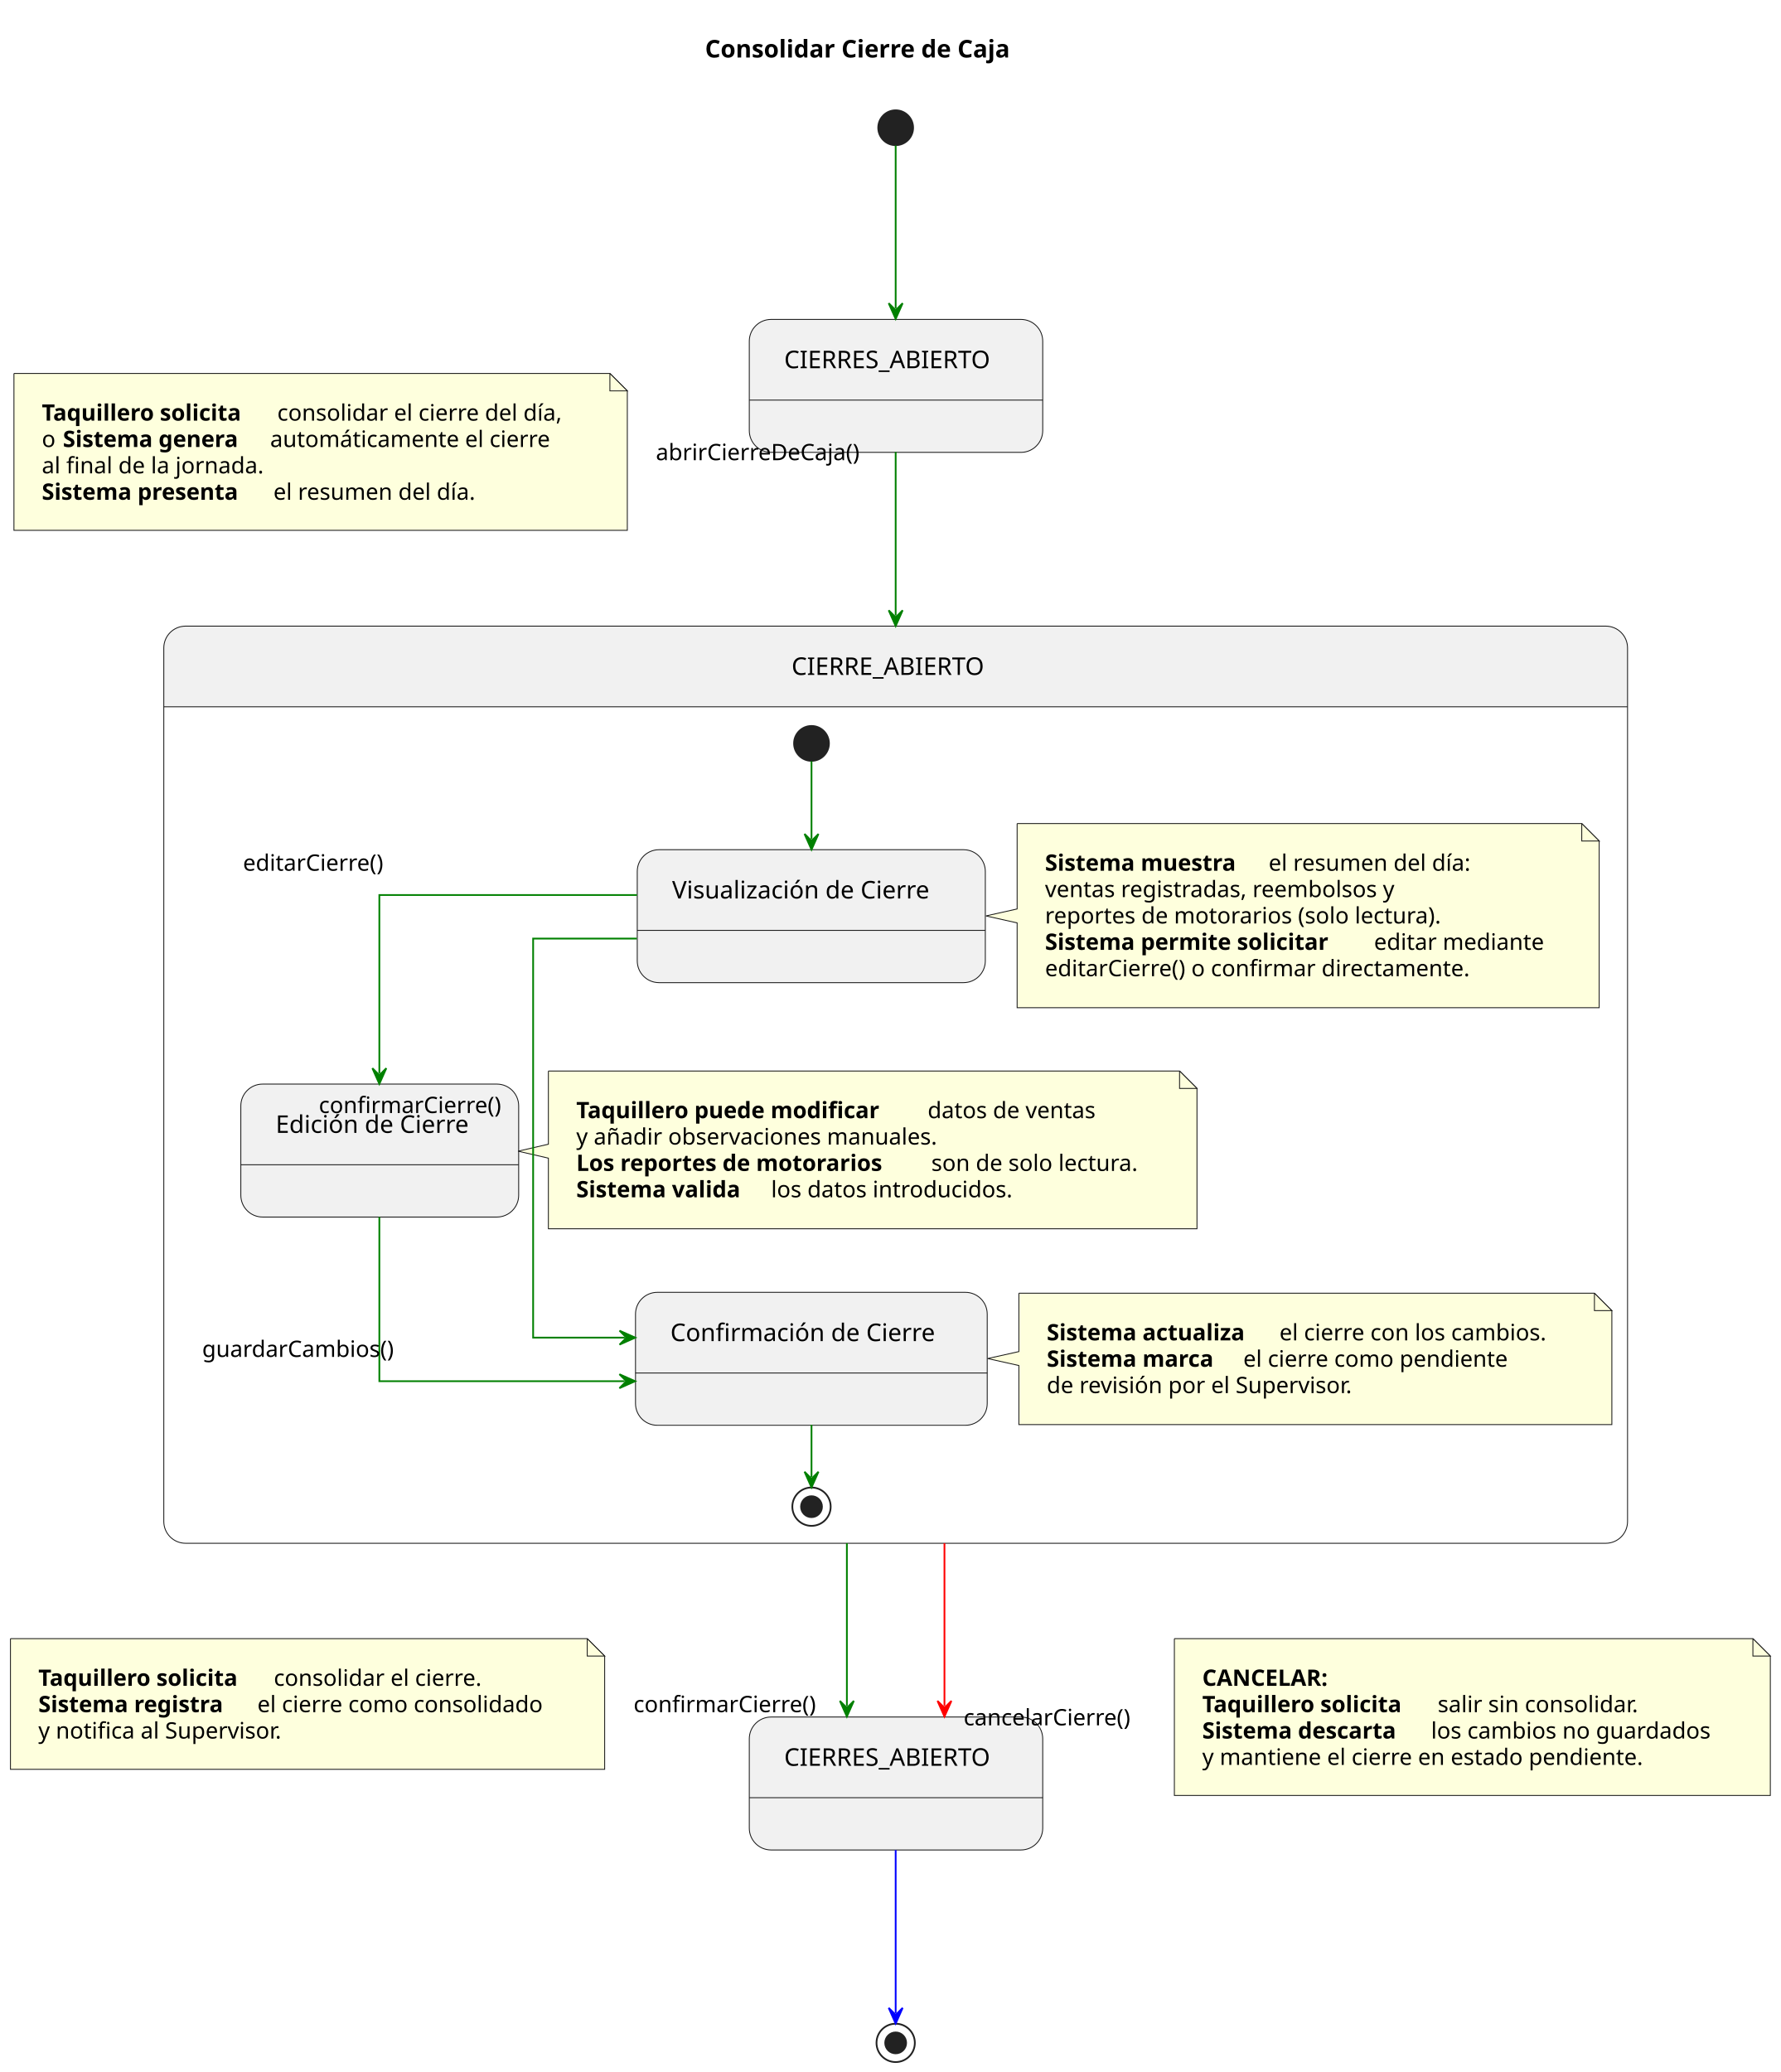
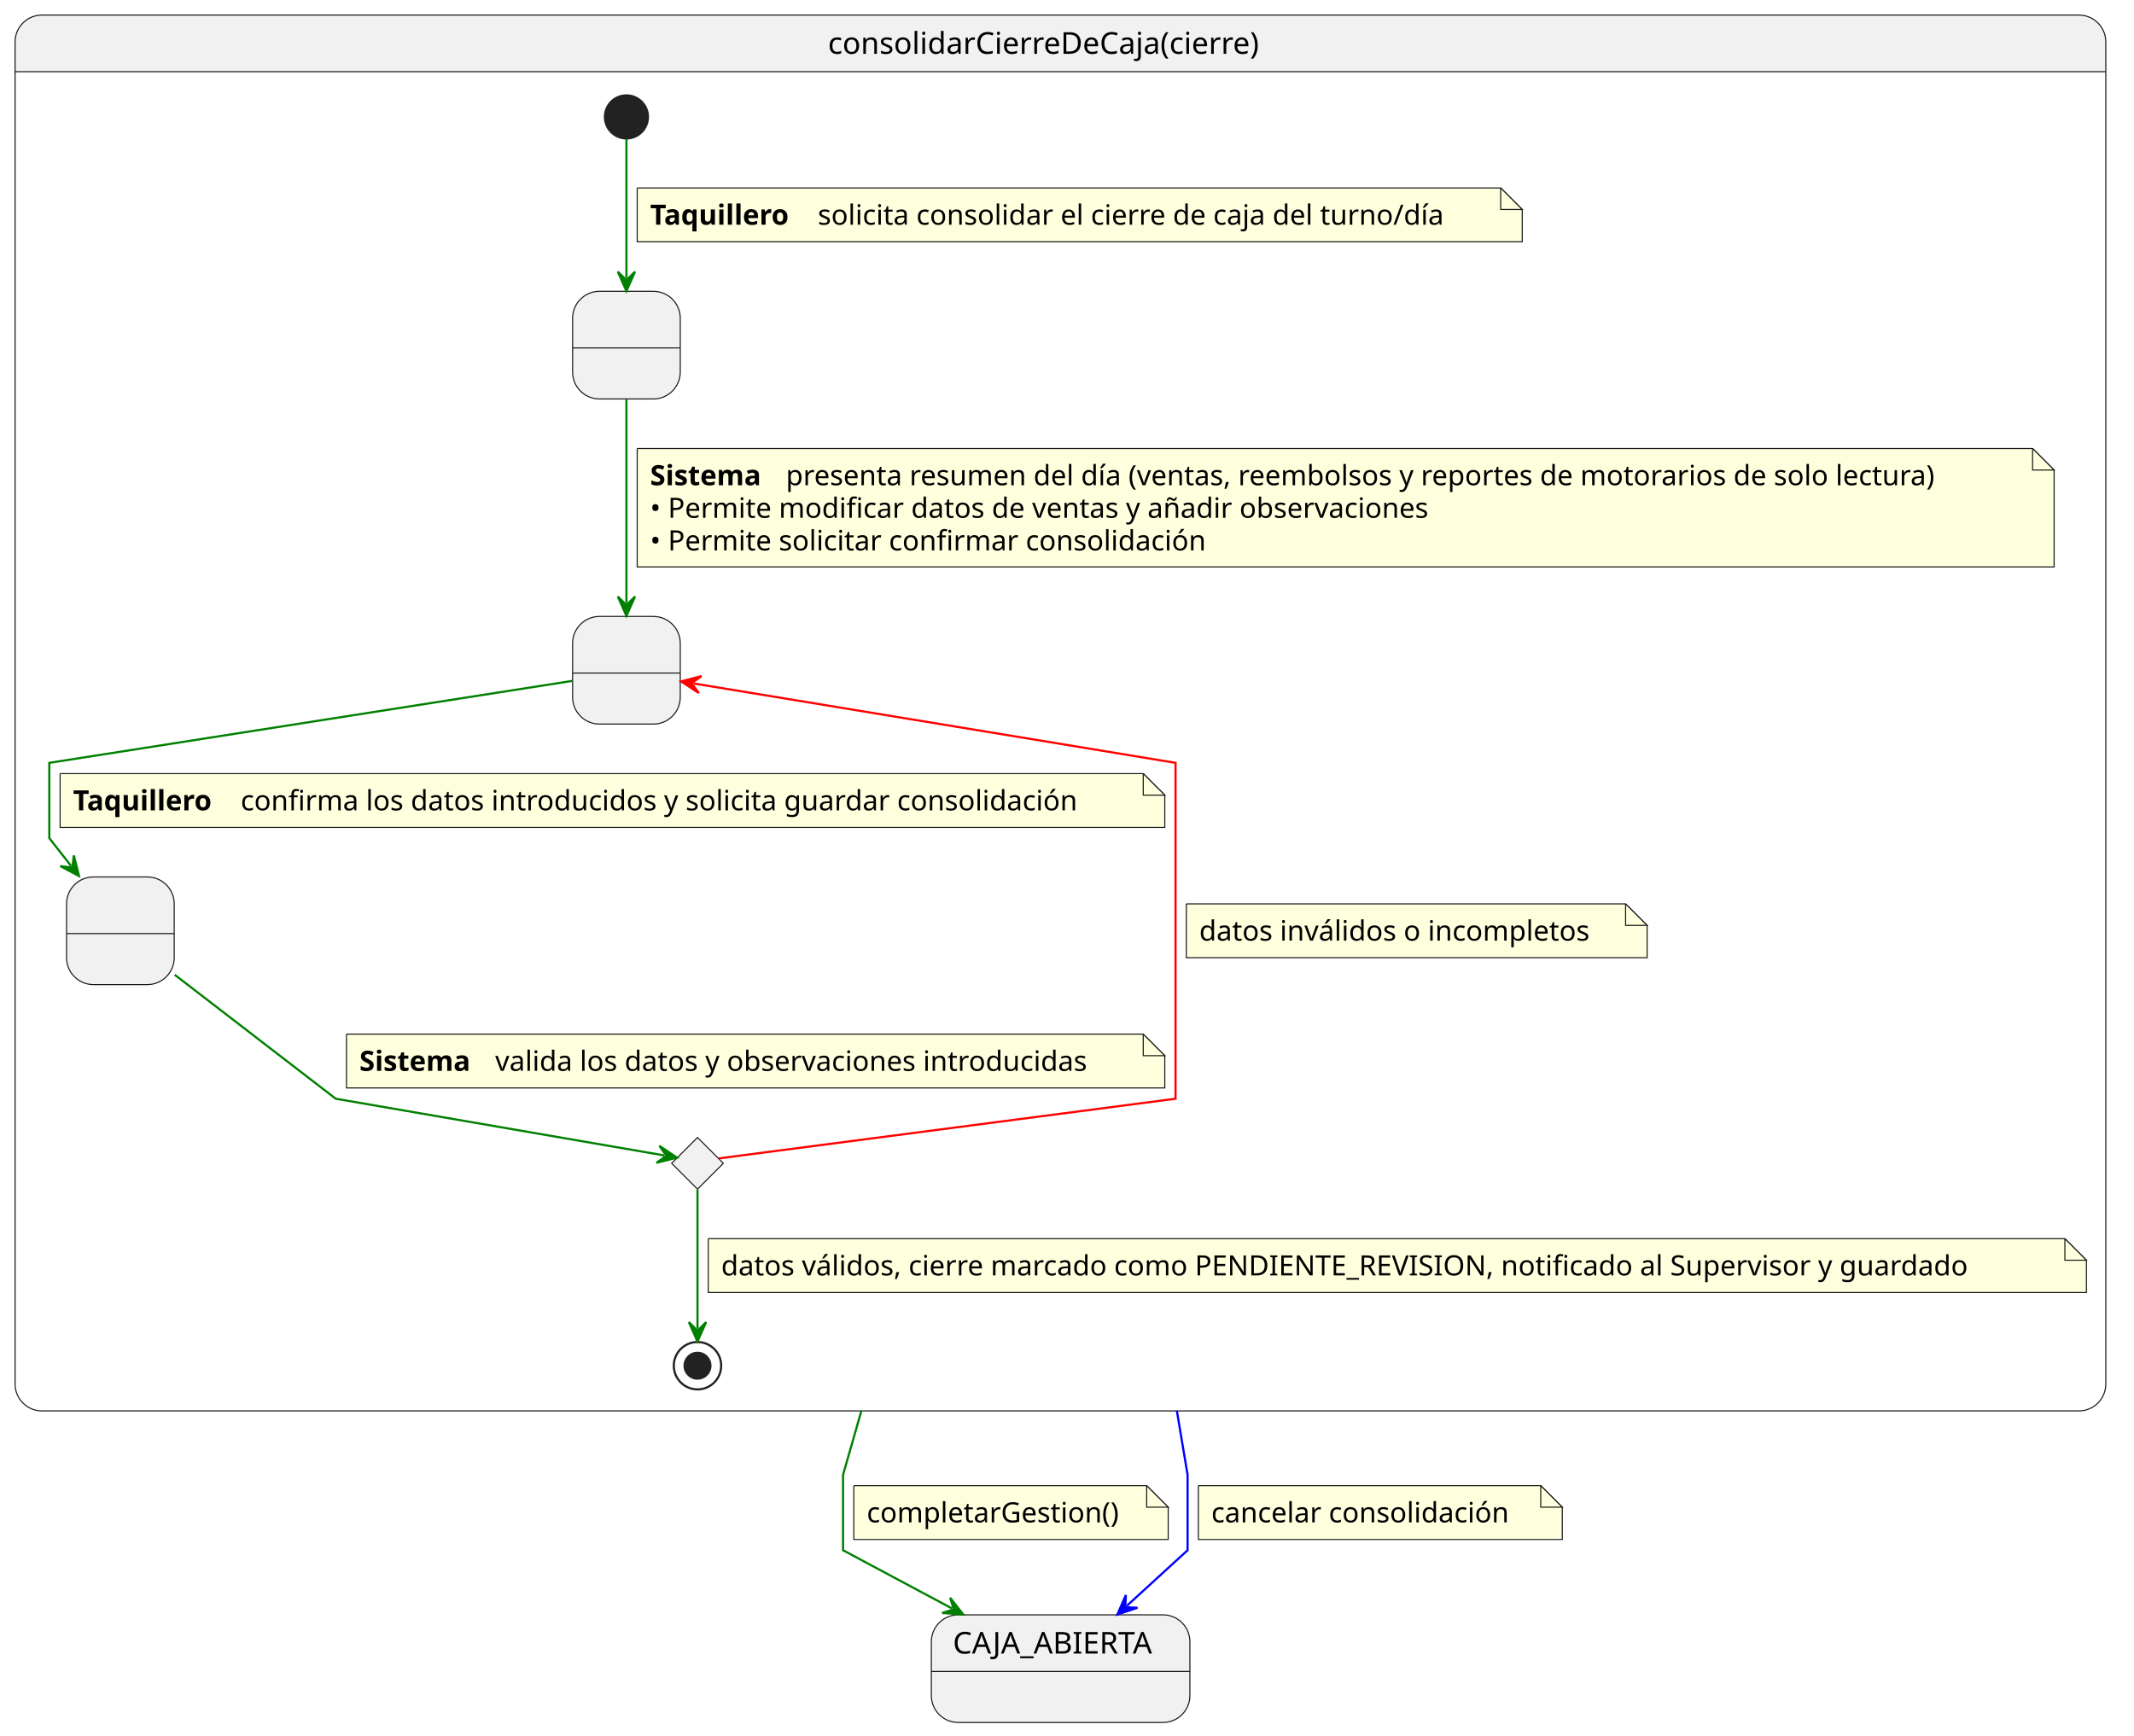
- <svg xmlns="http://www.w3.org/2000/svg" contentStyleType="text/css" data-diagram-type="STATE" height="1189px" preserveAspectRatio="none" style="width:1022px;height:1189px;background:#FFFFFF;" version="1.1" viewBox="0 0 1022 1189" width="1022px" zoomAndPan="magnify">
+ <svg xmlns="http://www.w3.org/2000/svg" contentStyleType="text/css" data-diagram-type="STATE" height="806px" preserveAspectRatio="none" style="width:991px;height:806px;background:#FFFFFF;" version="1.1" viewBox="0 0 991 806" width="991px" zoomAndPan="magnify">
  <defs />
  <g>
-     <g class="title" data-source-line="1">
-       <text fill="#000000" font-family="sans-serif" font-size="14" font-weight="bold" lengthAdjust="spacing" textLength="199.76" x="404.59" y="32.995">Consolidar Cierre de Caja</text>
+     <path d="M19.5,7 L965.406,7 A12.5,12.5 0 0 1 977.906,19.5 L977.906,33.297 L7,33.297 L7,19.5 A12.5,12.5 0 0 1 19.5,7" fill="#F1F1F1" />
+     <rect fill="none" height="648.297" rx="12.5" ry="12.5" style="stroke:#181818;stroke-width:0.5;" width="970.906" x="7" y="7" />
+     <line style="stroke:#181818;stroke-width:0.5;" x1="7" x2="977.906" y1="33.297" y2="33.297" />
+     <text fill="#000000" font-family="sans-serif" font-size="14" lengthAdjust="spacing" textLength="215.865" x="384.52" y="24.995">consolidarCierreDeCaja(cierre)</text>
+     <g class="entity" data-qualified-name="consolidarCierreDeCaja.RequiringConsolidation" id="ent0003">
+       <rect fill="#F1F1F1" height="50" rx="12.5" ry="12.5" style="stroke:#181818;stroke-width:0.5;" width="50" x="265.906" y="135.297" />
+       <line style="stroke:#181818;stroke-width:0.5;" x1="265.906" x2="315.906" y1="161.594" y2="161.594" />
+       <text fill="#000000" font-family="sans-serif" font-size="14" lengthAdjust="spacing" textLength="4.45" x="288.681" y="153.292"> </text>
    </g>
-     <g id="CIERRES_ABIERTO_INICIAL">
-       <rect fill="#F1F1F1" height="76.297" rx="12.5" ry="12.5" style="stroke:#181818;stroke-width:0.5;" width="168.393" x="430" y="183.297" />
-       <line style="stroke:#181818;stroke-width:0.5;" x1="430" x2="598.393" y1="229.594" y2="229.594" />
-       <text fill="#000000" font-family="sans-serif" font-size="14" lengthAdjust="spacing" textLength="128.393" x="450" y="211.292">CIERRES_ABIERTO</text>
+     <g class="entity" data-qualified-name="consolidarCierreDeCaja.ProvidingSummary" id="ent0004">
+       <rect fill="#F1F1F1" height="50" rx="12.5" ry="12.5" style="stroke:#181818;stroke-width:0.5;" width="50" x="265.906" y="286.297" />
+       <line style="stroke:#181818;stroke-width:0.5;" x1="265.906" x2="315.906" y1="312.594" y2="312.594" />
+       <text fill="#000000" font-family="sans-serif" font-size="14" lengthAdjust="spacing" textLength="4.45" x="288.681" y="304.292"> </text>
    </g>
-     <path d="M106.5,359.297 L921.498,359.297 A12.5,12.5 0 0 1 933.998,371.797 L933.998,405.594 L94,405.594 L94,371.797 A12.5,12.5 0 0 1 106.5,359.297" fill="#F1F1F1" />
-     <rect fill="none" height="526.297" rx="12.5" ry="12.5" style="stroke:#181818;stroke-width:0.5;" width="839.998" x="94" y="359.297" />
-     <line style="stroke:#181818;stroke-width:0.5;" x1="94" x2="933.998" y1="405.594" y2="405.594" />
-     <text fill="#000000" font-family="sans-serif" font-size="14" lengthAdjust="spacing" textLength="119.506" x="454.246" y="387.292">CIERRE_ABIERTO</text>
-     <g id="CIERRE_ABIERTO.VisualizacionCierre">
-       <rect fill="#F1F1F1" height="76.297" rx="12.5" ry="12.5" style="stroke:#181818;stroke-width:0.5;" width="199.749" x="365.7" y="487.594" />
-       <line style="stroke:#181818;stroke-width:0.5;" x1="365.7" x2="565.449" y1="533.891" y2="533.891" />
-       <text fill="#000000" font-family="sans-serif" font-size="14" lengthAdjust="spacing" textLength="159.749" x="385.7" y="515.589">Visualización de Cierre</text>
+     <g class="entity" data-qualified-name="consolidarCierreDeCaja.ValidatingData" id="ent0005">
+       <rect fill="#F1F1F1" height="50" rx="12.5" ry="12.5" style="stroke:#181818;stroke-width:0.5;" width="50" x="30.906" y="407.297" />
+       <line style="stroke:#181818;stroke-width:0.5;" x1="30.906" x2="80.906" y1="433.594" y2="433.594" />
+       <text fill="#000000" font-family="sans-serif" font-size="14" lengthAdjust="spacing" textLength="4.45" x="53.681" y="425.292"> </text>
    </g>
-     <g id="CIERRE_ABIERTO.EdicionCierre">
-       <rect fill="#F1F1F1" height="76.297" rx="12.5" ry="12.5" style="stroke:#181818;stroke-width:0.5;" width="159.451" x="138.2" y="622.094" />
-       <line style="stroke:#181818;stroke-width:0.5;" x1="138.2" x2="297.651" y1="668.391" y2="668.391" />
-       <text fill="#000000" font-family="sans-serif" font-size="14" lengthAdjust="spacing" textLength="119.451" x="158.2" y="650.089">Edición de Cierre</text>
+     <g class="entity" data-qualified-name="consolidarCierreDeCaja.c" id="ent0006">
+       <polygon fill="#F1F1F1" points="323.906,528.297,335.906,540.297,323.906,552.297,311.906,540.297,323.906,528.297" style="stroke:#181818;stroke-width:0.5;" />
    </g>
-     <g id="CIERRE_ABIERTO.ConfirmacionCierre">
-       <rect fill="#F1F1F1" height="76.297" rx="12.5" ry="12.5" style="stroke:#181818;stroke-width:0.5;" width="201.834" x="364.7" y="741.594" />
-       <line style="stroke:#181818;stroke-width:0.5;" x1="364.7" x2="566.534" y1="787.891" y2="787.891" />
-       <text fill="#000000" font-family="sans-serif" font-size="14" lengthAdjust="spacing" textLength="161.834" x="384.7" y="769.589">Confirmación de Cierre</text>
+     <g class="start_entity" data-qualified-name="consolidarCierreDeCaja..start.consolidarCierreDeCaja" data-source-line="10" id="ent0002">
+       <ellipse cx="290.906" cy="54.297" fill="#222222" rx="10" ry="10" style="stroke:#222222;stroke-width:1;" />
    </g>
-     <ellipse cx="465.7" cy="426.594" fill="#222222" rx="10" ry="10" style="stroke:#222222;stroke-width:1;" />
-     <ellipse cx="465.7" cy="864.594" fill="none" rx="11" ry="11" style="stroke:#222222;stroke-width:1;" />
-     <ellipse cx="465.7" cy="864.594" fill="#222222" rx="6" ry="6" style="stroke:#222222;stroke-width:1;" />
-     <g class="entity" data-entity="GMN2" data-source-line="28" data-uid="ent0003" id="entity_GMN2">
-       <path d="M583.7,472.594 L583.7,521.594 L565.78,525.594 L583.7,529.594 L583.7,578.258 A0,0 0 0 0 583.7,578.258 L917.727,578.258 A0,0 0 0 0 917.727,578.258 L917.727,482.594 L907.727,472.594 L583.7,472.594 A0,0 0 0 0 583.7,472.594" fill="#FEFFDD" style="stroke:#181818;stroke-width:0.5;" />
-       <path d="M907.727,472.594 L907.727,482.594 L917.727,482.594 L907.727,472.594" fill="#FEFFDD" style="stroke:#181818;stroke-width:0.5;" />
-       <text fill="#000000" font-family="sans-serif" font-size="13" font-weight="bold" lengthAdjust="spacing" textLength="124.186" x="599.7" y="499.661">Sistema muestra</text>
-       <text fill="#000000" font-family="sans-serif" font-size="13" lengthAdjust="spacing" textLength="125.335" x="728.018" y="499.661">el resumen del día:</text>
-       <text fill="#000000" font-family="sans-serif" font-size="13" lengthAdjust="spacing" textLength="216.69" x="599.7" y="514.793">ventas registradas, reembolsos y</text>
-       <text fill="#000000" font-family="sans-serif" font-size="13" lengthAdjust="spacing" textLength="244.175" x="599.7" y="529.926">reportes de motorarios (solo lectura).</text>
-       <text fill="#000000" font-family="sans-serif" font-size="13" font-weight="bold" lengthAdjust="spacing" textLength="184.666" x="599.7" y="545.059">Sistema permite solicitar</text>
-       <text fill="#000000" font-family="sans-serif" font-size="13" lengthAdjust="spacing" textLength="104.228" x="788.498" y="545.059">editar mediante</text>
-       <text fill="#000000" font-family="sans-serif" font-size="13" lengthAdjust="spacing" textLength="262.533" x="599.7" y="560.192">editarCierre() o confirmar directamente.</text>
+     <g class="end_entity" data-qualified-name="consolidarCierreDeCaja..end.consolidarCierreDeCaja" data-source-line="37" id="ent0008">
+       <ellipse cx="323.906" cy="634.297" fill="none" rx="11" ry="11" style="stroke:#222222;stroke-width:1;" />
+       <ellipse cx="323.906" cy="634.297" fill="#222222" rx="6" ry="6" style="stroke:#222222;stroke-width:1;" />
    </g>
-     <g class="entity" data-entity="GMN5" data-source-line="37" data-uid="ent0006" id="entity_GMN5">
-       <path d="M314.7,614.594 L314.7,656.594 L297.29,660.594 L314.7,664.594 L314.7,705.125 A0,0 0 0 0 314.7,705.125 L686.914,705.125 A0,0 0 0 0 686.914,705.125 L686.914,624.594 L676.914,614.594 L314.7,614.594 A0,0 0 0 0 314.7,614.594" fill="#FEFFDD" style="stroke:#181818;stroke-width:0.5;" />
-       <path d="M676.914,614.594 L676.914,624.594 L686.914,624.594 L676.914,614.594" fill="#FEFFDD" style="stroke:#181818;stroke-width:0.5;" />
-       <text fill="#000000" font-family="sans-serif" font-size="13" font-weight="bold" lengthAdjust="spacing" textLength="197.52" x="330.7" y="641.661">Taquillero puede modificar</text>
-       <text fill="#000000" font-family="sans-serif" font-size="13" lengthAdjust="spacing" textLength="104.324" x="532.352" y="641.661">datos de ventas</text>
-       <text fill="#000000" font-family="sans-serif" font-size="13" lengthAdjust="spacing" textLength="222.765" x="330.7" y="656.793">y añadir observaciones manuales.</text>
-       <text fill="#000000" font-family="sans-serif" font-size="13" font-weight="bold" lengthAdjust="spacing" textLength="199.64" x="330.7" y="671.926">Los reportes de motorarios</text>
-       <text fill="#000000" font-family="sans-serif" font-size="13" lengthAdjust="spacing" textLength="127.442" x="534.472" y="671.926">son de solo lectura.</text>
-       <text fill="#000000" font-family="sans-serif" font-size="13" font-weight="bold" lengthAdjust="spacing" textLength="107.669" x="330.7" y="687.059">Sistema valida</text>
-       <text fill="#000000" font-family="sans-serif" font-size="13" lengthAdjust="spacing" textLength="147.253" x="442.501" y="687.059">los datos introducidos.</text>
+     <g class="link" data-entity-1="ent0002" data-entity-2="ent0003" data-link-type="dependency" data-source-line="10" id="lnk3">
+       <path d="M290.906,64.527 C290.906,80.237 290.906,106.657 290.906,129.167" fill="none" id="*start*consolidarCierreDeCaja-to-RequiringConsolidation" style="stroke:#008000;stroke-width:1;" />
+       <polygon fill="#008000" points="290.906,135.167,294.906,126.167,290.906,130.167,286.906,126.167,290.906,135.167" style="stroke:#008000;stroke-width:1;" />
+       <path d="M295.906,87.297 L295.906,112.297 L706.906,112.297 L706.906,97.297 L696.906,87.297 L295.906,87.297" fill="#FEFFDD" style="stroke:#181818;stroke-width:0.5;" />
+       <path d="M696.906,87.297 L696.906,97.297 L706.906,97.297 L696.906,87.297" fill="#FEFFDD" style="stroke:#181818;stroke-width:0.5;" />
+       <text fill="#000000" font-family="sans-serif" font-size="13" font-weight="bold" lengthAdjust="spacing" textLength="73.728" x="301.906" y="104.364">Taquillero</text>
+       <text fill="#000000" font-family="sans-serif" font-size="13" lengthAdjust="spacing" textLength="312.495" x="379.766" y="104.364">solicita consolidar el cierre de caja del turno/día</text>
    </g>
-     <g class="entity" data-entity="GMN8" data-source-line="46" data-uid="ent0009" id="entity_GMN8">
-       <path d="M584.7,742.094 L584.7,775.594 L566.78,779.594 L584.7,783.594 L584.7,817.492 A0,0 0 0 0 584.7,817.492 L924.998,817.492 A0,0 0 0 0 924.998,817.492 L924.998,752.094 L914.998,742.094 L584.7,742.094 A0,0 0 0 0 584.7,742.094" fill="#FEFFDD" style="stroke:#181818;stroke-width:0.5;" />
-       <path d="M914.998,742.094 L914.998,752.094 L924.998,752.094 L914.998,742.094" fill="#FEFFDD" style="stroke:#181818;stroke-width:0.5;" />
-       <text fill="#000000" font-family="sans-serif" font-size="13" font-weight="bold" lengthAdjust="spacing" textLength="129.403" x="600.7" y="769.161">Sistema actualiza</text>
-       <text fill="#000000" font-family="sans-serif" font-size="13" lengthAdjust="spacing" textLength="165.763" x="734.236" y="769.161">el cierre con los cambios.</text>
-       <text fill="#000000" font-family="sans-serif" font-size="13" font-weight="bold" lengthAdjust="spacing" textLength="108.64" x="600.7" y="784.293">Sistema marca</text>
-       <text fill="#000000" font-family="sans-serif" font-size="13" lengthAdjust="spacing" textLength="162.856" x="713.472" y="784.293">el cierre como pendiente</text>
-       <text fill="#000000" font-family="sans-serif" font-size="13" lengthAdjust="spacing" textLength="190.76" x="600.7" y="799.426">de revisión por el Supervisor.</text>
+     <g class="link" data-entity-1="ent0003" data-entity-2="ent0004" data-link-type="dependency" data-source-line="15" id="lnk4">
+       <path d="M290.906,185.567 C290.906,213.277 290.906,252.337 290.906,280.037" fill="none" id="RequiringConsolidation-to-ProvidingSummary" style="stroke:#008000;stroke-width:1;" />
+       <polygon fill="#008000" points="290.906,286.037,294.906,277.037,290.906,281.037,286.906,277.037,290.906,286.037" style="stroke:#008000;stroke-width:1;" />
+       <path d="M295.906,208.297 L295.906,263.297 L953.906,263.297 L953.906,218.297 L943.906,208.297 L295.906,208.297" fill="#FEFFDD" style="stroke:#181818;stroke-width:0.5;" />
+       <path d="M943.906,208.297 L943.906,218.297 L953.906,218.297 L943.906,208.297" fill="#FEFFDD" style="stroke:#181818;stroke-width:0.5;" />
+       <text fill="#000000" font-family="sans-serif" font-size="13" font-weight="bold" lengthAdjust="spacing" textLength="58.906" x="301.906" y="225.364">Sistema</text>
+       <text fill="#000000" font-family="sans-serif" font-size="13" lengthAdjust="spacing" textLength="574.882" x="364.944" y="225.364">presenta resumen del día (ventas, reembolsos y reportes de motorarios de solo lectura)</text>
+       <text fill="#000000" font-family="sans-serif" font-size="13" lengthAdjust="spacing" textLength="391.244" x="301.906" y="240.497">• Permite modificar datos de ventas y añadir observaciones</text>
+       <text fill="#000000" font-family="sans-serif" font-size="13" lengthAdjust="spacing" textLength="277.177" x="301.906" y="255.629">• Permite solicitar confirmar consolidación</text>
    </g>
-     <g class="link" data-entity-1=".start.CIERRE_ABIERTO" data-entity-2="VisualizacionCierre" data-source-line="26" data-uid="lnk6" id="link_.start.CIERRE_ABIERTO_VisualizacionCierre">
-       <path d="M465.7,436.814 C465.7,448.774 465.7,463.254 465.7,481.544" fill="none" id="*start*CIERRE_ABIERTO-to-VisualizacionCierre" style="stroke:#008000;stroke-width:1;" />
-       <polygon fill="#008000" points="465.7,487.544,469.7,478.544,465.7,482.544,461.7,478.544,465.7,487.544" style="stroke:#008000;stroke-width:1;" />
+     <g class="link" data-entity-1="ent0004" data-entity-2="ent0005" data-link-type="dependency" data-source-line="22" id="lnk5">
+       <path d="M265.696,316.247 C198.976,326.707 22.906,354.297 22.906,354.297 C22.906,354.297 22.906,389.297 22.906,389.297 C22.906,389.297 25.739,392.909 32.999,402.149" fill="none" id="ProvidingSummary-to-ValidatingData" style="stroke:#008000;stroke-width:1;" />
+       <polygon fill="#008000" points="36.706,406.867,34.291,397.319,33.617,402.935,28,402.261,36.706,406.867" style="stroke:#008000;stroke-width:1;" />
+       <path d="M27.906,359.297 L27.906,384.297 L540.906,384.297 L540.906,369.297 L530.906,359.297 L27.906,359.297" fill="#FEFFDD" style="stroke:#181818;stroke-width:0.5;" />
+       <path d="M530.906,359.297 L530.906,369.297 L540.906,369.297 L530.906,359.297" fill="#FEFFDD" style="stroke:#181818;stroke-width:0.5;" />
+       <text fill="#000000" font-family="sans-serif" font-size="13" font-weight="bold" lengthAdjust="spacing" textLength="73.728" x="33.906" y="376.364">Taquillero</text>
+       <text fill="#000000" font-family="sans-serif" font-size="13" lengthAdjust="spacing" textLength="414.578" x="111.766" y="376.364">confirma los datos introducidos y solicita guardar consolidación</text>
    </g>
-     <g class="link" data-entity-1="VisualizacionCierre" data-entity-2="EdicionCierre" data-source-line="35" data-uid="lnk7" id="link_VisualizacionCierre_EdicionCierre">
-       <path d="M365.55,513.594 C296.72,513.594 217.7,513.594 217.7,513.594 C217.7,513.594 217.7,572.574 217.7,615.984" fill="none" id="VisualizacionCierre-to-EdicionCierre" style="stroke:#008000;stroke-width:1;" />
-       <polygon fill="#008000" points="217.7,621.984,221.7,612.984,217.7,616.984,213.7,612.984,217.7,621.984" style="stroke:#008000;stroke-width:1;" />
-       <text fill="#000000" font-family="sans-serif" font-size="13" lengthAdjust="spacing" textLength="87.788" x="139.43" y="499.661">editarCierre()</text>
+     <g class="link" data-entity-1="ent0005" data-entity-2="ent0006" data-link-type="dependency" data-source-line="27" id="lnk6">
+       <path d="M81.136,452.727 C110.766,475.537 155.906,510.297 155.906,510.297 C155.906,510.297 272.943,530.495 308.483,536.635" fill="none" id="ValidatingData-to-c" style="stroke:#008000;stroke-width:1;" />
+       <polygon fill="#008000" points="314.396,537.657,306.208,532.183,309.469,536.806,304.846,540.066,314.396,537.657" style="stroke:#008000;stroke-width:1;" />
+       <path d="M160.906,480.297 L160.906,505.297 L540.906,505.297 L540.906,490.297 L530.906,480.297 L160.906,480.297" fill="#FEFFDD" style="stroke:#181818;stroke-width:0.5;" />
+       <path d="M530.906,480.297 L530.906,490.297 L540.906,490.297 L530.906,480.297" fill="#FEFFDD" style="stroke:#181818;stroke-width:0.5;" />
+       <text fill="#000000" font-family="sans-serif" font-size="13" font-weight="bold" lengthAdjust="spacing" textLength="58.906" x="166.906" y="497.364">Sistema</text>
+       <text fill="#000000" font-family="sans-serif" font-size="13" lengthAdjust="spacing" textLength="296.029" x="229.944" y="497.364">valida los datos y observaciones introducidas</text>
    </g>
-     <g class="link" data-entity-1="EdicionCierre" data-entity-2="ConfirmacionCierre" data-source-line="43" data-uid="lnk8" id="link_EdicionCierre_ConfirmacionCierre">
-       <path d="M217.7,698.414 C217.7,737.554 217.7,792.594 217.7,792.594 C217.7,792.594 289.9,792.594 358.47,792.594" fill="none" id="EdicionCierre-to-ConfirmacionCierre" style="stroke:#008000;stroke-width:1;" />
-       <polygon fill="#008000" points="364.47,792.594,355.47,788.594,359.47,792.594,355.47,796.594,364.47,792.594" style="stroke:#008000;stroke-width:1;" />
-       <text fill="#000000" font-family="sans-serif" font-size="13" lengthAdjust="spacing" textLength="117.806" x="116" y="778.661">guardarCambios()</text>
+     <g class="link" data-entity-1="ent0006" data-entity-2="ent0004" data-link-type="dependency" data-source-line="32" id="lnk7">
+       <path d="M333.736,538.017 C376.696,532.397 545.906,510.297 545.906,510.297 C545.906,510.297 545.906,354.297 545.906,354.297 C545.906,354.297 386.706,328.072 322.206,317.452" fill="none" id="c-to-ProvidingSummary" style="stroke:#FF0000;stroke-width:1;" />
+       <polygon fill="#FF0000" points="316.286,316.477,324.516,321.886,321.219,317.289,325.816,313.992,316.286,316.477" style="stroke:#FF0000;stroke-width:1;" />
+       <path d="M550.906,419.797 L550.906,444.797 L764.906,444.797 L764.906,429.797 L754.906,419.797 L550.906,419.797" fill="#FEFFDD" style="stroke:#181818;stroke-width:0.5;" />
+       <path d="M754.906,419.797 L754.906,429.797 L764.906,429.797 L754.906,419.797" fill="#FEFFDD" style="stroke:#181818;stroke-width:0.5;" />
+       <text fill="#000000" font-family="sans-serif" font-size="13" lengthAdjust="spacing" textLength="193.407" x="556.906" y="436.864">datos inválidos o incompletos</text>
    </g>
-     <g class="link" data-entity-1="VisualizacionCierre" data-entity-2="ConfirmacionCierre" data-source-line="44" data-uid="lnk9" id="link_VisualizacionCierre_ConfirmacionCierre">
-       <path d="M365.44,538.594 C333.34,538.594 305.95,538.594 305.95,538.594 C305.95,538.594 305.95,767.594 305.95,767.594 C305.95,767.594 326.83,767.594 358.53,767.594" fill="none" id="VisualizacionCierre-to-ConfirmacionCierre" style="stroke:#008000;stroke-width:1;" />
-       <polygon fill="#008000" points="364.53,767.594,355.53,763.594,359.53,767.594,355.53,771.594,364.53,767.594" style="stroke:#008000;stroke-width:1;" />
-       <text fill="#000000" font-family="sans-serif" font-size="13" lengthAdjust="spacing" textLength="112.366" x="182.95" y="638.711">confirmarCierre()</text>
+     <g class="link" data-entity-1="ent0006" data-entity-2="ent0008" data-link-type="dependency" data-source-line="37" id="lnk9">
+       <path d="M323.906,552.577 C323.906,570.617 323.906,599.697 323.906,617.057" fill="none" id="c-to-*end*consolidarCierreDeCaja" style="stroke:#008000;stroke-width:1;" />
+       <polygon fill="#008000" points="323.906,623.057,327.906,614.057,323.906,618.057,319.906,614.057,323.906,623.057" style="stroke:#008000;stroke-width:1;" />
+       <path d="M328.906,575.297 L328.906,600.297 L968.906,600.297 L968.906,585.297 L958.906,575.297 L328.906,575.297" fill="#FEFFDD" style="stroke:#181818;stroke-width:0.5;" />
+       <path d="M958.906,575.297 L958.906,585.297 L968.906,585.297 L958.906,575.297" fill="#FEFFDD" style="stroke:#181818;stroke-width:0.5;" />
+       <text fill="#000000" font-family="sans-serif" font-size="13" lengthAdjust="spacing" textLength="619.55" x="334.906" y="592.364">datos válidos, cierre marcado como PENDIENTE_REVISION, notificado al Supervisor y guardado</text>
    </g>
-     <g class="link" data-entity-1="ConfirmacionCierre" data-entity-2=".end.CIERRE_ABIERTO" data-source-line="51" data-uid="lnk11" id="link_ConfirmacionCierre_.end.CIERRE_ABIERTO">
-       <path d="M465.7,817.614 C465.7,830.704 465.7,838.354 465.7,847.554" fill="none" id="ConfirmacionCierre-to-*end*CIERRE_ABIERTO" style="stroke:#008000;stroke-width:1;" />
-       <polygon fill="#008000" points="465.7,853.554,469.7,844.554,465.7,848.554,461.7,844.554,465.7,853.554" style="stroke:#008000;stroke-width:1;" />
+     <g class="entity" data-qualified-name="CAJA_ABIERTA" id="ent0010">
+       <rect fill="#F1F1F1" height="50" rx="12.5" ry="12.5" style="stroke:#181818;stroke-width:0.5;" width="120.071" x="432.5" y="750" />
+       <line style="stroke:#181818;stroke-width:0.5;" x1="432.5" x2="552.571" y1="776.297" y2="776.297" />
+       <text fill="#000000" font-family="sans-serif" font-size="14" lengthAdjust="spacing" textLength="100.071" x="442.5" y="767.995">CAJA_ABIERTA</text>
    </g>
-     <g id="CIERRES_ABIERTO_FINAL">
-       <rect fill="#F1F1F1" height="76.297" rx="12.5" ry="12.5" style="stroke:#181818;stroke-width:0.5;" width="168.393" x="430" y="985.297" />
-       <line style="stroke:#181818;stroke-width:0.5;" x1="430" x2="598.393" y1="1031.594" y2="1031.594" />
-       <text fill="#000000" font-family="sans-serif" font-size="14" lengthAdjust="spacing" textLength="128.393" x="450" y="1013.292">CIERRES_ABIERTO</text>
+     <g class="link" data-entity-1="ent0002" data-entity-2="ent0010" data-link-type="dependency" data-source-line="43" id="lnk11">
+       <path d="M400.02,655.21 C394.73,673.73 391.5,685 391.5,685 C391.5,685 391.5,720 391.5,720 C391.5,720 415.138,732.642 442.028,747.012" fill="none" id="consolidarCierreDeCaja-to-CAJA_ABIERTA" style="stroke:#008000;stroke-width:1;" />
+       <polygon fill="#008000" points="447.32,749.84,441.268,742.07,442.91,747.483,437.497,749.126,447.32,749.84" style="stroke:#008000;stroke-width:1;" />
+       <path d="M396.5,690 L396.5,715 L542.5,715 L542.5,700 L532.5,690 L396.5,690" fill="#FEFFDD" style="stroke:#181818;stroke-width:0.5;" />
+       <path d="M532.5,690 L532.5,700 L542.5,700 L532.5,690" fill="#FEFFDD" style="stroke:#181818;stroke-width:0.5;" />
+       <text fill="#000000" font-family="sans-serif" font-size="13" lengthAdjust="spacing" textLength="125.925" x="402.5" y="707.067">completarGestion()</text>
    </g>
-     <ellipse cx="514" cy="73.297" fill="#222222" rx="10" ry="10" style="stroke:#222222;stroke-width:1;" />
-     <ellipse cx="514" cy="1172.297" fill="none" rx="11" ry="11" style="stroke:#222222;stroke-width:1;" />
-     <ellipse cx="514" cy="1172.297" fill="#222222" rx="6" ry="6" style="stroke:#222222;stroke-width:1;" />
-     <g class="link" data-entity-1=".start." data-entity-2="CIERRES_ABIERTO_INICIAL" data-source-line="11" data-uid="lnk3" id="link_.start._CIERRES_ABIERTO_INICIAL">
-       <path d="M514,83.467 C514,103.647 514,143.677 514,176.997" fill="none" id="*start*-to-CIERRES_ABIERTO_INICIAL" style="stroke:#008000;stroke-width:1;" />
-       <polygon fill="#008000" points="514,182.997,518,173.997,514,177.997,510,173.997,514,182.997" style="stroke:#008000;stroke-width:1;" />
-     </g>
-     <g class="link" data-entity-1="CIERRES_ABIERTO_INICIAL" data-entity-2="CIERRE_ABIERTO" data-source-line="13" data-uid="lnk4" id="link_CIERRES_ABIERTO_INICIAL_CIERRE_ABIERTO">
-       <path d="M514,259.387 C514,284.607 514,314.157 514,353.227" fill="none" id="CIERRES_ABIERTO_INICIAL-to-CIERRE_ABIERTO" style="stroke:#008000;stroke-width:1;" />
-       <polygon fill="#008000" points="514,359.227,518,350.227,514,354.227,510,350.227,514,359.227" style="stroke:#008000;stroke-width:1;" />
-       <path d="M8,214.307 L8,304.307 L360,304.307 L360,224.307 L350,214.307 L8,214.307" fill="#FEFFDD" style="stroke:#181818;stroke-width:0.5;" />
-       <path d="M350,214.307 L350,224.307 L360,224.307 L350,214.307" fill="#FEFFDD" style="stroke:#181818;stroke-width:0.5;" />
-       <text fill="#000000" font-family="sans-serif" font-size="13" font-weight="bold" lengthAdjust="spacing" textLength="130.984" x="24" y="241.374">Taquillero solicita</text>
-       <text fill="#000000" font-family="sans-serif" font-size="13" lengthAdjust="spacing" textLength="176.262" x="159.116" y="241.374">consolidar el cierre del día,</text>
-       <text fill="#000000" font-family="sans-serif" font-size="13" lengthAdjust="spacing" textLength="7.954" x="24" y="256.507">o</text>
-       <text fill="#000000" font-family="sans-serif" font-size="13" font-weight="bold" lengthAdjust="spacing" textLength="114.81" x="36.086" y="256.507">Sistema genera</text>
-       <text fill="#000000" font-family="sans-serif" font-size="13" lengthAdjust="spacing" textLength="173.024" x="155.028" y="256.507">automáticamente el cierre</text>
-       <text fill="#000000" font-family="sans-serif" font-size="13" lengthAdjust="spacing" textLength="137.408" x="24" y="271.639">al final de la jornada.</text>
-       <text fill="#000000" font-family="sans-serif" font-size="13" font-weight="bold" lengthAdjust="spacing" textLength="128.762" x="24" y="286.772">Sistema presenta</text>
-       <text fill="#000000" font-family="sans-serif" font-size="13" lengthAdjust="spacing" textLength="125.087" x="156.894" y="286.772">el resumen del día.</text>
-       <text fill="#000000" font-family="sans-serif" font-size="13" lengthAdjust="spacing" textLength="126.668" x="376.378" y="264.073">abrirCierreDeCaja()</text>
-     </g>
-     <g class="link" data-entity-1="CIERRE_ABIERTO" data-entity-2="CIERRES_ABIERTO_FINAL" data-source-line="54" data-uid="lnk12" id="link_CIERRE_ABIERTO_CIERRES_ABIERTO_FINAL">
-       <path d="M486,885.577 C486,924.487 486,953.887 486,979.047" fill="none" id="CIERRE_ABIERTO-to-CIERRES_ABIERTO_FINAL" style="stroke:#008000;stroke-width:1;" />
-       <polygon fill="#008000" points="486,985.047,490,976.047,486,980.047,482,976.047,486,985.047" style="stroke:#008000;stroke-width:1;" />
-       <path d="M6,940.317 L6,1015.317 L347,1015.317 L347,950.317 L337,940.317 L6,940.317" fill="#FEFFDD" style="stroke:#181818;stroke-width:0.5;" />
-       <path d="M337,940.317 L337,950.317 L347,950.317 L337,940.317" fill="#FEFFDD" style="stroke:#181818;stroke-width:0.5;" />
-       <text fill="#000000" font-family="sans-serif" font-size="13" font-weight="bold" lengthAdjust="spacing" textLength="130.984" x="22" y="967.384">Taquillero solicita</text>
-       <text fill="#000000" font-family="sans-serif" font-size="13" lengthAdjust="spacing" textLength="128.305" x="157.116" y="967.384">consolidar el cierre.</text>
-       <text fill="#000000" font-family="sans-serif" font-size="13" font-weight="bold" lengthAdjust="spacing" textLength="121.558" x="22" y="982.517">Sistema registra</text>
-       <text fill="#000000" font-family="sans-serif" font-size="13" lengthAdjust="spacing" textLength="174.884" x="147.69" y="982.517">el cierre como consolidado</text>
-       <text fill="#000000" font-family="sans-serif" font-size="13" lengthAdjust="spacing" textLength="153.467" x="22" y="997.649">y notifica al Supervisor.</text>
-       <text fill="#000000" font-family="sans-serif" font-size="13" lengthAdjust="spacing" textLength="112.366" x="363.574" y="982.517">confirmarCierre()</text>
-     </g>
-     <g class="link" data-entity-1="CIERRE_ABIERTO" data-entity-2="CIERRES_ABIERTO_FINAL" data-source-line="61" data-uid="lnk13" id="link_CIERRE_ABIERTO_CIERRES_ABIERTO_FINAL">
-       <path d="M542,885.577 C542,924.487 542,953.887 542,979.047" fill="none" id="CIERRE_ABIERTO-to-CIERRES_ABIERTO_FINAL-1" style="stroke:#FF0000;stroke-width:1;" />
-       <polygon fill="#FF0000" points="542,985.047,546,976.047,542,980.047,538,976.047,542,985.047" style="stroke:#FF0000;stroke-width:1;" />
-       <text fill="#000000" font-family="sans-serif" font-size="13" lengthAdjust="spacing" textLength="104.939" x="553" y="990.083">cancelarCierre()</text>
-       <path d="M673.939,940.317 L673.939,1030.317 L1015.939,1030.317 L1015.939,950.317 L1005.939,940.317 L673.939,940.317" fill="#FEFFDD" style="stroke:#181818;stroke-width:0.5;" />
-       <path d="M1005.939,940.317 L1005.939,950.317 L1015.939,950.317 L1005.939,940.317" fill="#FEFFDD" style="stroke:#181818;stroke-width:0.5;" />
-       <text fill="#000000" font-family="sans-serif" font-size="13" font-weight="bold" lengthAdjust="spacing" textLength="82.456" x="689.939" y="967.384">CANCELAR:</text>
-       <text fill="#000000" font-family="sans-serif" font-size="13" font-weight="bold" lengthAdjust="spacing" textLength="130.984" x="689.939" y="982.517">Taquillero solicita</text>
-       <text fill="#000000" font-family="sans-serif" font-size="13" lengthAdjust="spacing" textLength="125.182" x="825.056" y="982.517">salir sin consolidar.</text>
-       <text fill="#000000" font-family="sans-serif" font-size="13" font-weight="bold" lengthAdjust="spacing" textLength="127.169" x="689.939" y="997.649">Sistema descarta</text>
-       <text fill="#000000" font-family="sans-serif" font-size="13" lengthAdjust="spacing" textLength="170.295" x="821.241" y="997.649">los cambios no guardados</text>
-       <text fill="#000000" font-family="sans-serif" font-size="13" lengthAdjust="spacing" textLength="273.451" x="689.939" y="1012.782">y mantiene el cierre en estado pendiente.</text>
-     </g>
-     <g class="link" data-entity-1="CIERRES_ABIERTO_FINAL" data-entity-2=".end." data-source-line="69" data-uid="lnk15" id="link_CIERRES_ABIERTO_FINAL_.end.">
-       <path d="M514,1061.667 C514,1094.777 514,1134.457 514,1155.217" fill="none" id="CIERRES_ABIERTO_FINAL-to-*end*" style="stroke:#0000FF;stroke-width:1;" />
-       <polygon fill="#0000FF" points="514,1161.217,518,1152.217,514,1156.217,510,1152.217,514,1161.217" style="stroke:#0000FF;stroke-width:1;" />
+     <g class="link" data-entity-1="ent0002" data-entity-2="ent0010" data-link-type="dependency" data-source-line="48" id="lnk12">
+       <path d="M546.52,655.21 C549.62,673.73 551.5,685 551.5,685 C551.5,685 551.5,720 551.5,720 C551.5,720 539.027,731.42 523.317,745.79" fill="none" id="consolidarCierreDeCaja-to-CAJA_ABIERTA-1" style="stroke:#0000FF;stroke-width:1;" />
+       <polygon fill="#0000FF" points="518.89,749.84,528.231,746.717,522.579,746.465,522.831,740.814,518.89,749.84" style="stroke:#0000FF;stroke-width:1;" />
+       <path d="M556.5,690 L556.5,715 L725.5,715 L725.5,700 L715.5,690 L556.5,690" fill="#FEFFDD" style="stroke:#181818;stroke-width:0.5;" />
+       <path d="M715.5,690 L715.5,700 L725.5,700 L715.5,690" fill="#FEFFDD" style="stroke:#181818;stroke-width:0.5;" />
+       <text fill="#000000" font-family="sans-serif" font-size="13" lengthAdjust="spacing" textLength="148.015" x="562.5" y="707.067">cancelar consolidación</text>
    </g>
  </g>
</svg>
